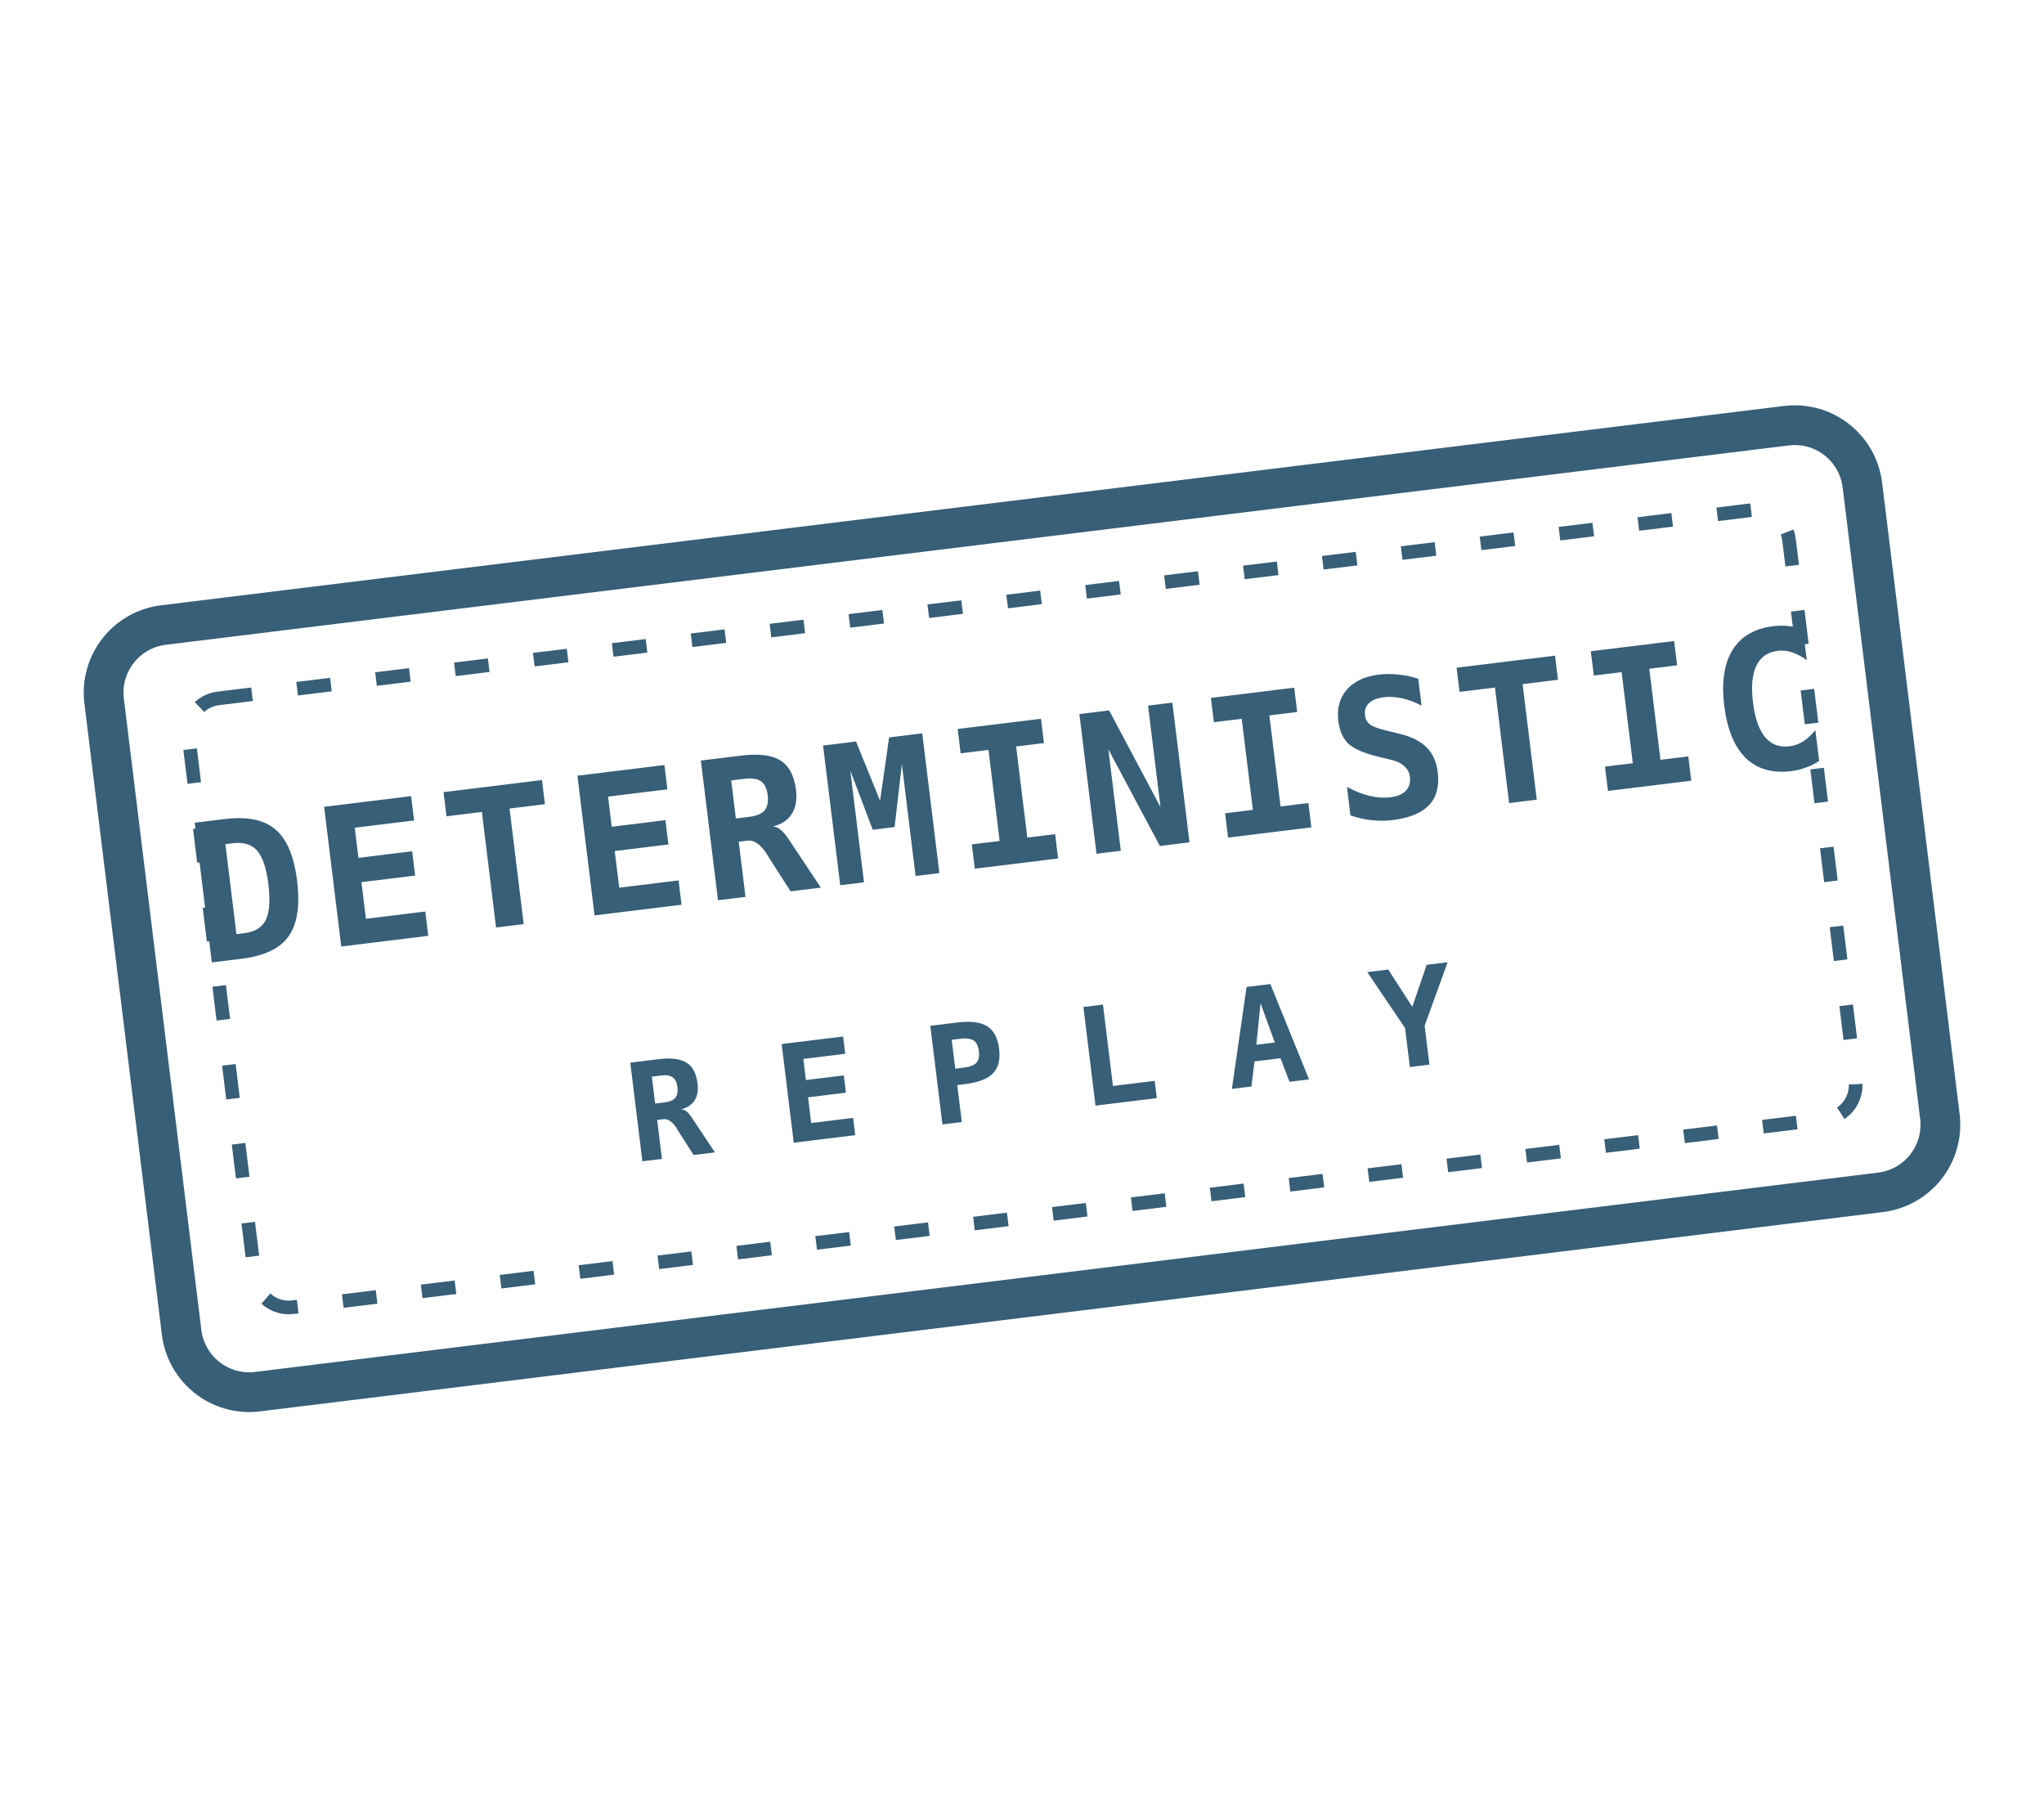
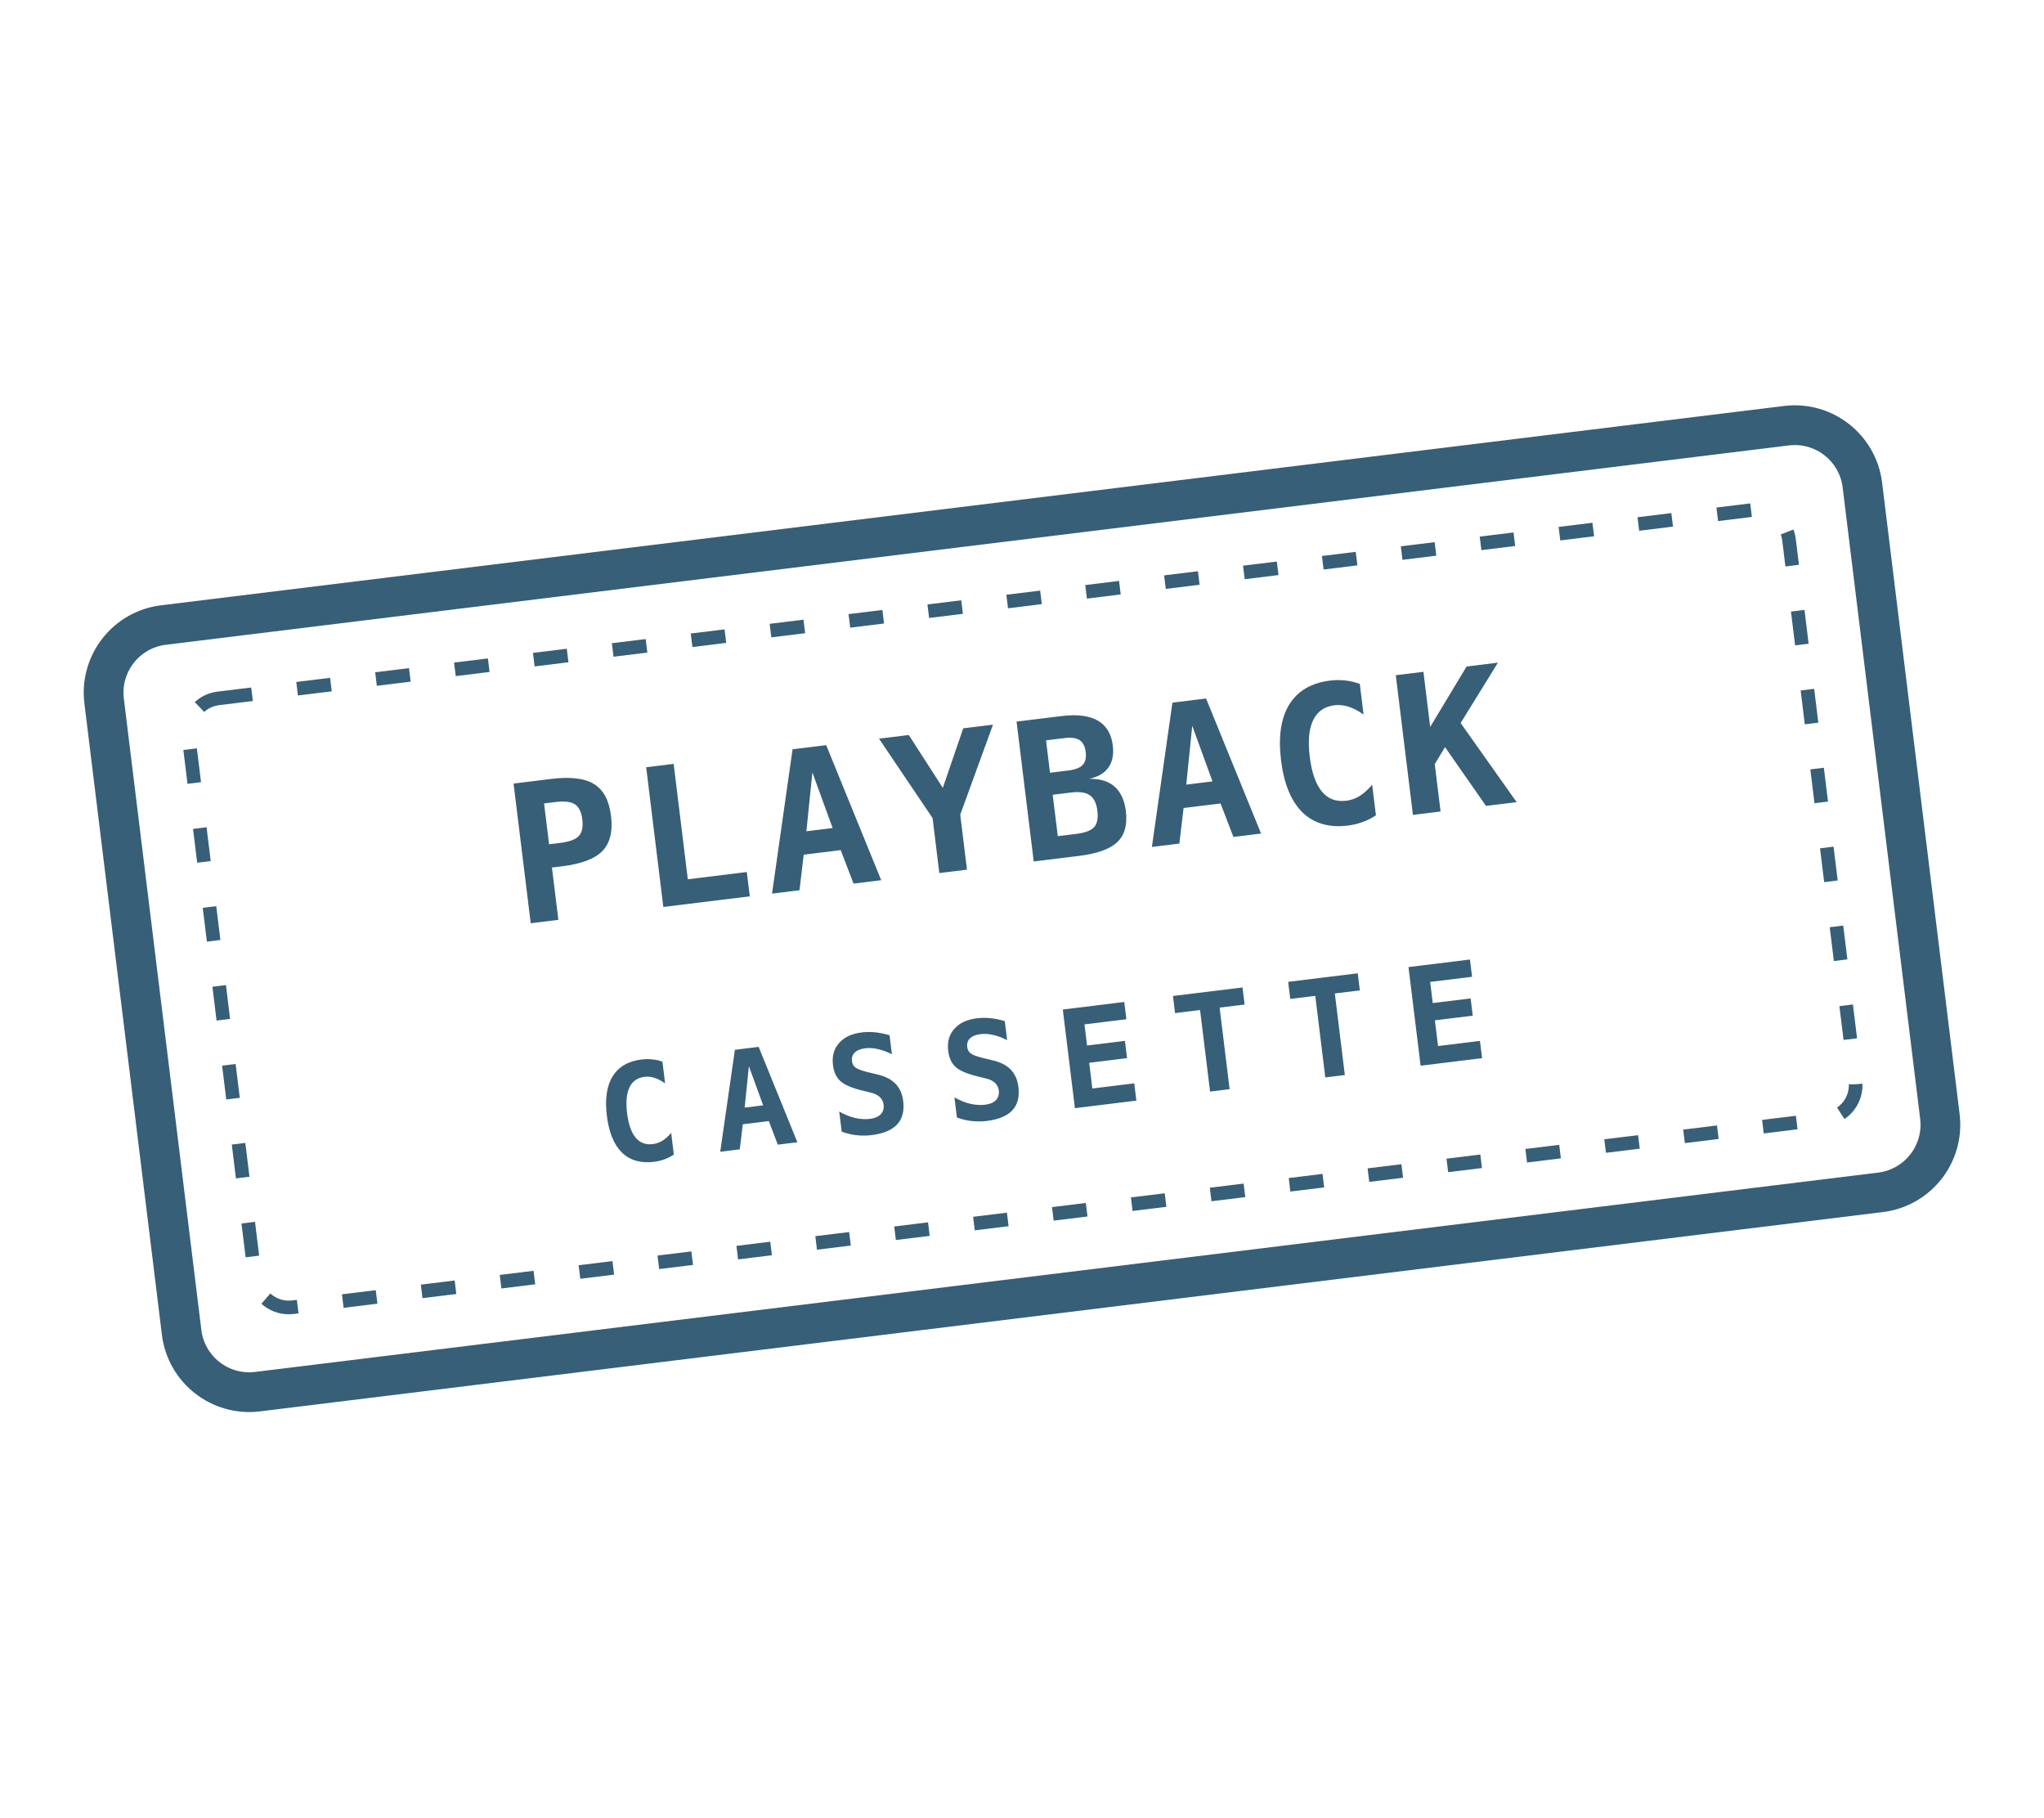
- <svg xmlns="http://www.w3.org/2000/svg" width="180" height="160" viewBox="0 0 180 160" role="img" aria-label="Deterministic replay stamp">
+ <svg xmlns="http://www.w3.org/2000/svg" width="180" height="160" viewBox="0 0 180 160" role="img" aria-label="Trace playback / cassette re-ingest stamp">
  <g transform="translate(90,80) rotate(-7)" fill="none" stroke="#26516b" opacity="0.92">
    <rect x="-78" y="-34" width="156" height="68" rx="6" stroke-width="3.5" />
    <rect x="-71" y="-27" width="142" height="54" rx="3" stroke-width="1.2" stroke-dasharray="3 4" />
-     <text x="0" y="-4" text-anchor="middle" stroke="none" fill="#26516b" font-family="JetBrains Mono, ui-monospace, monospace" font-size="17" font-weight="700" letter-spacing="1">DETERMINISTIC</text>
-     <text x="0" y="18" text-anchor="middle" stroke="none" fill="#26516b" font-family="JetBrains Mono, ui-monospace, monospace" font-size="12" font-weight="600" letter-spacing="6">REPLAY</text>
+     <text x="0" y="-4" text-anchor="middle" stroke="none" fill="#26516b" font-family="JetBrains Mono, ui-monospace, monospace" font-size="17" font-weight="700" letter-spacing="1">PLAYBACK</text>
+     <text x="0" y="18" text-anchor="middle" stroke="none" fill="#26516b" font-family="JetBrains Mono, ui-monospace, monospace" font-size="12" font-weight="600" letter-spacing="3">CASSETTE</text>
  </g>
</svg>
